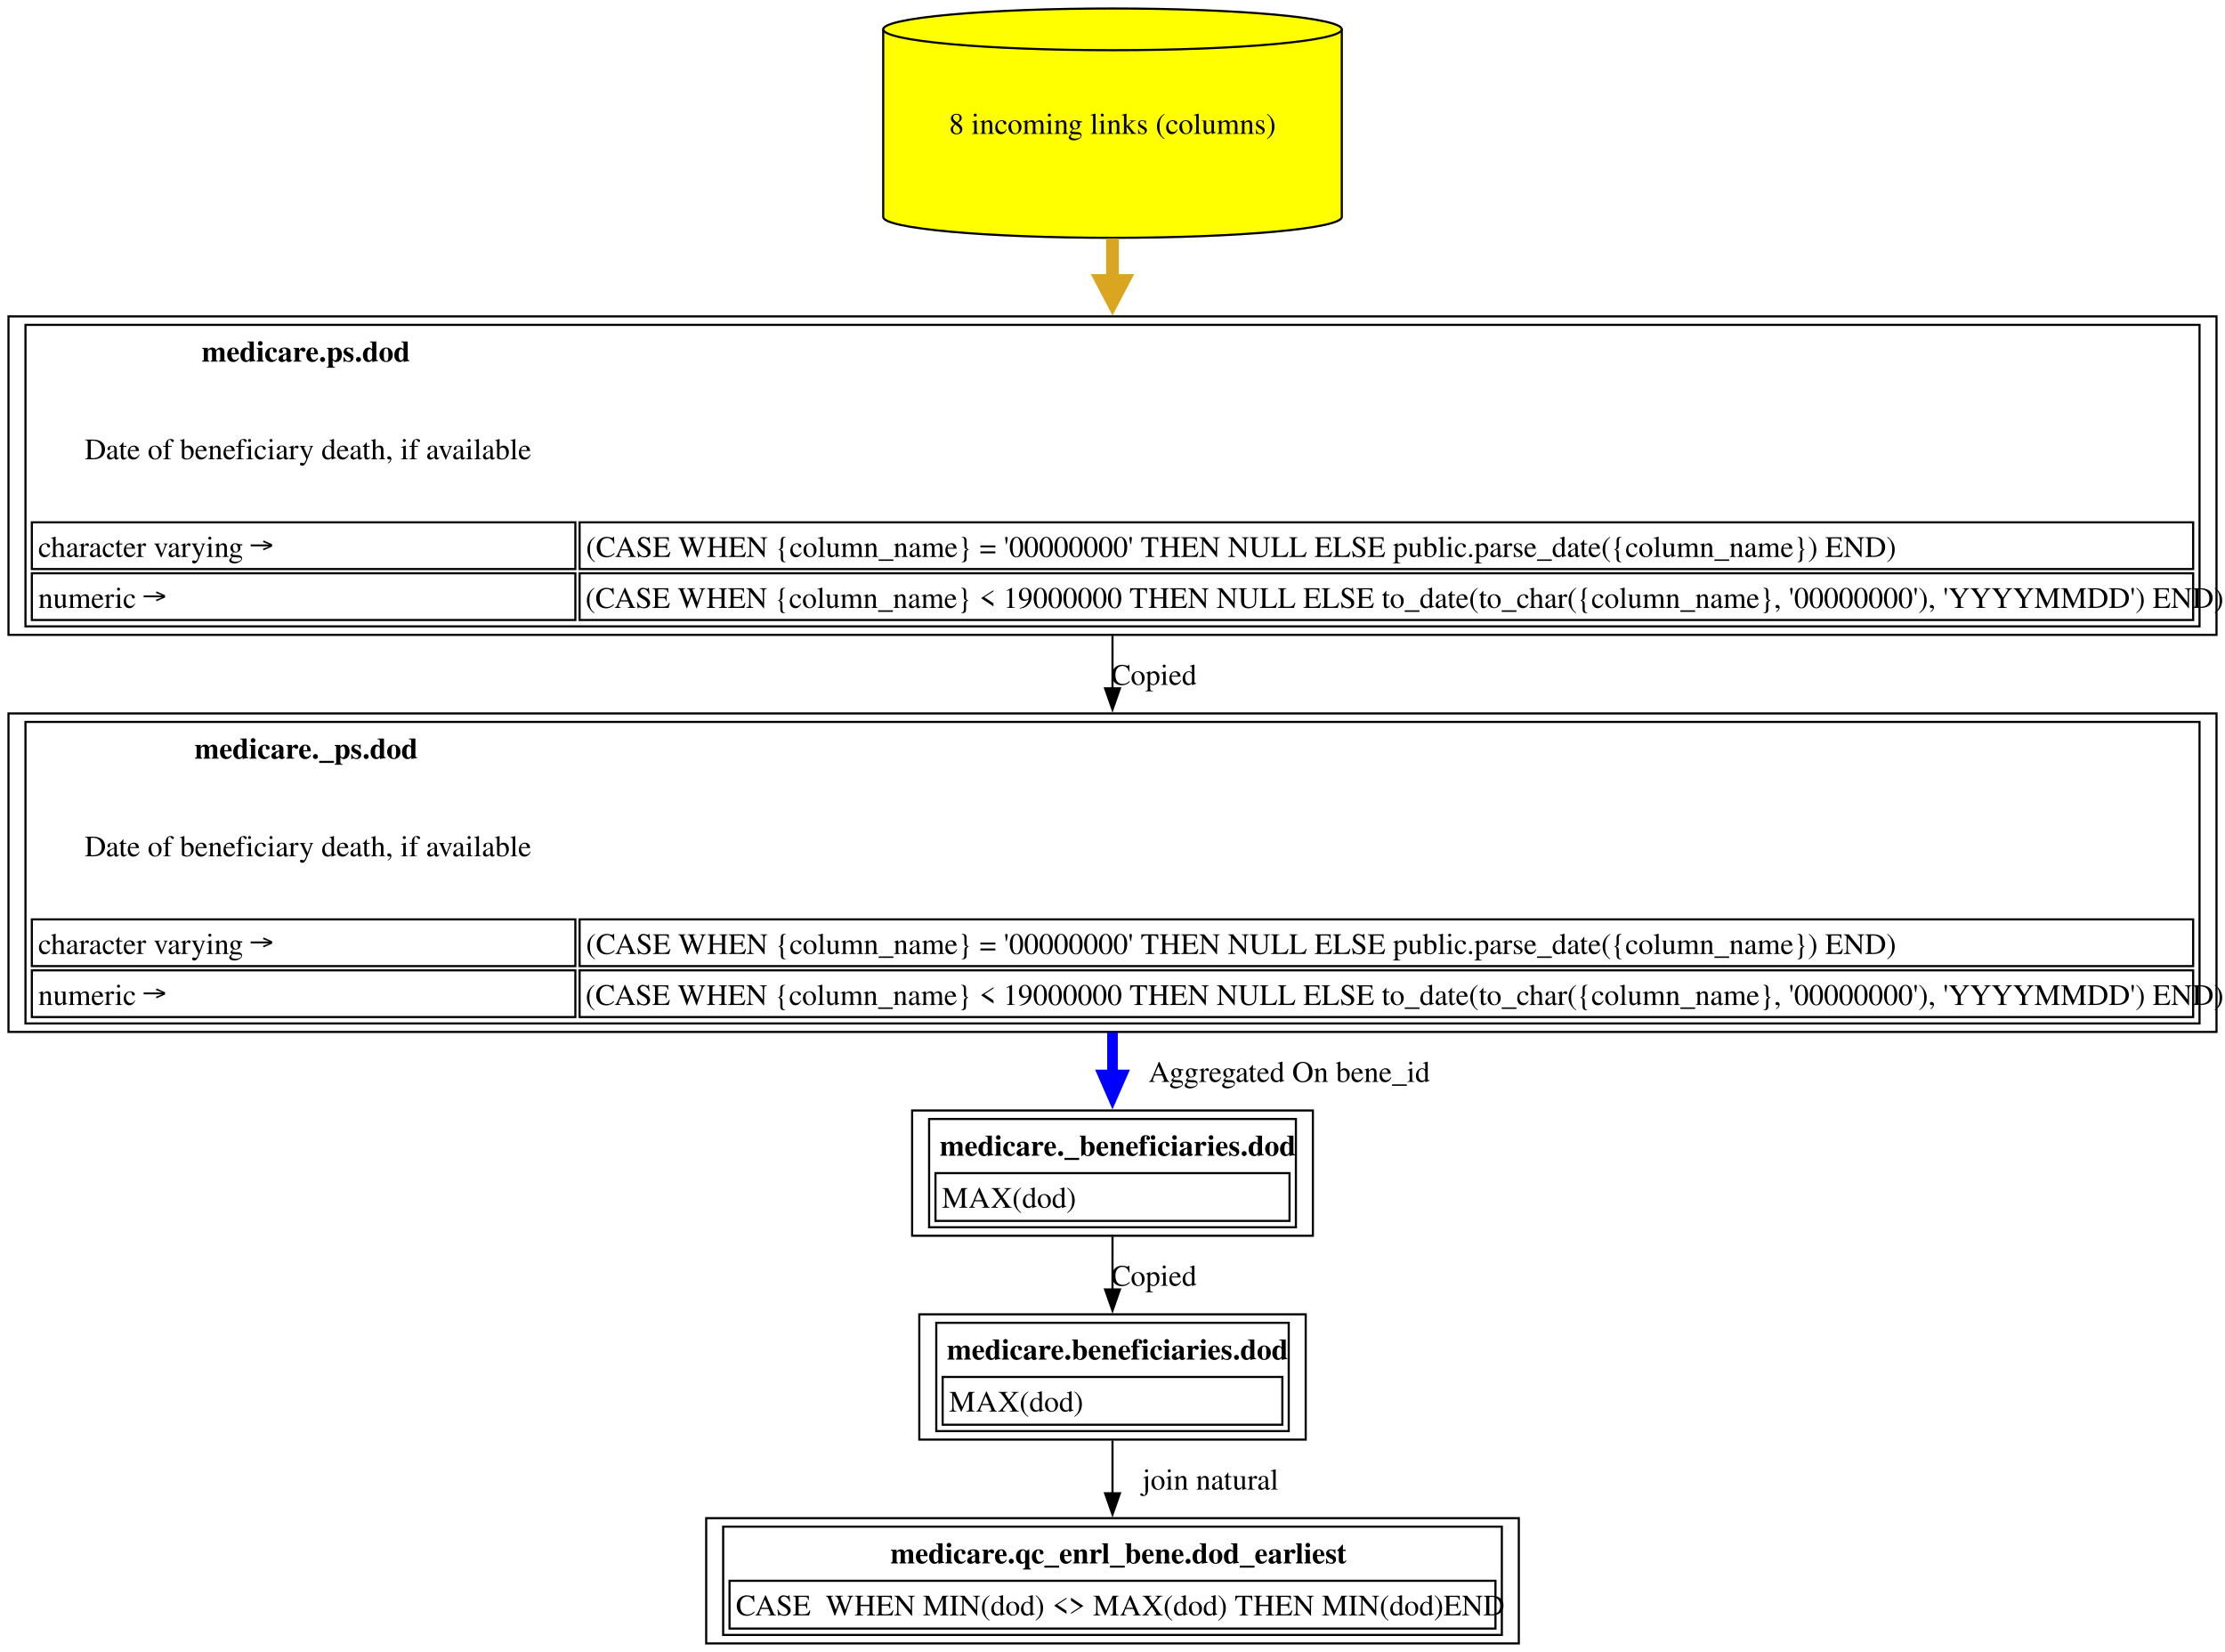
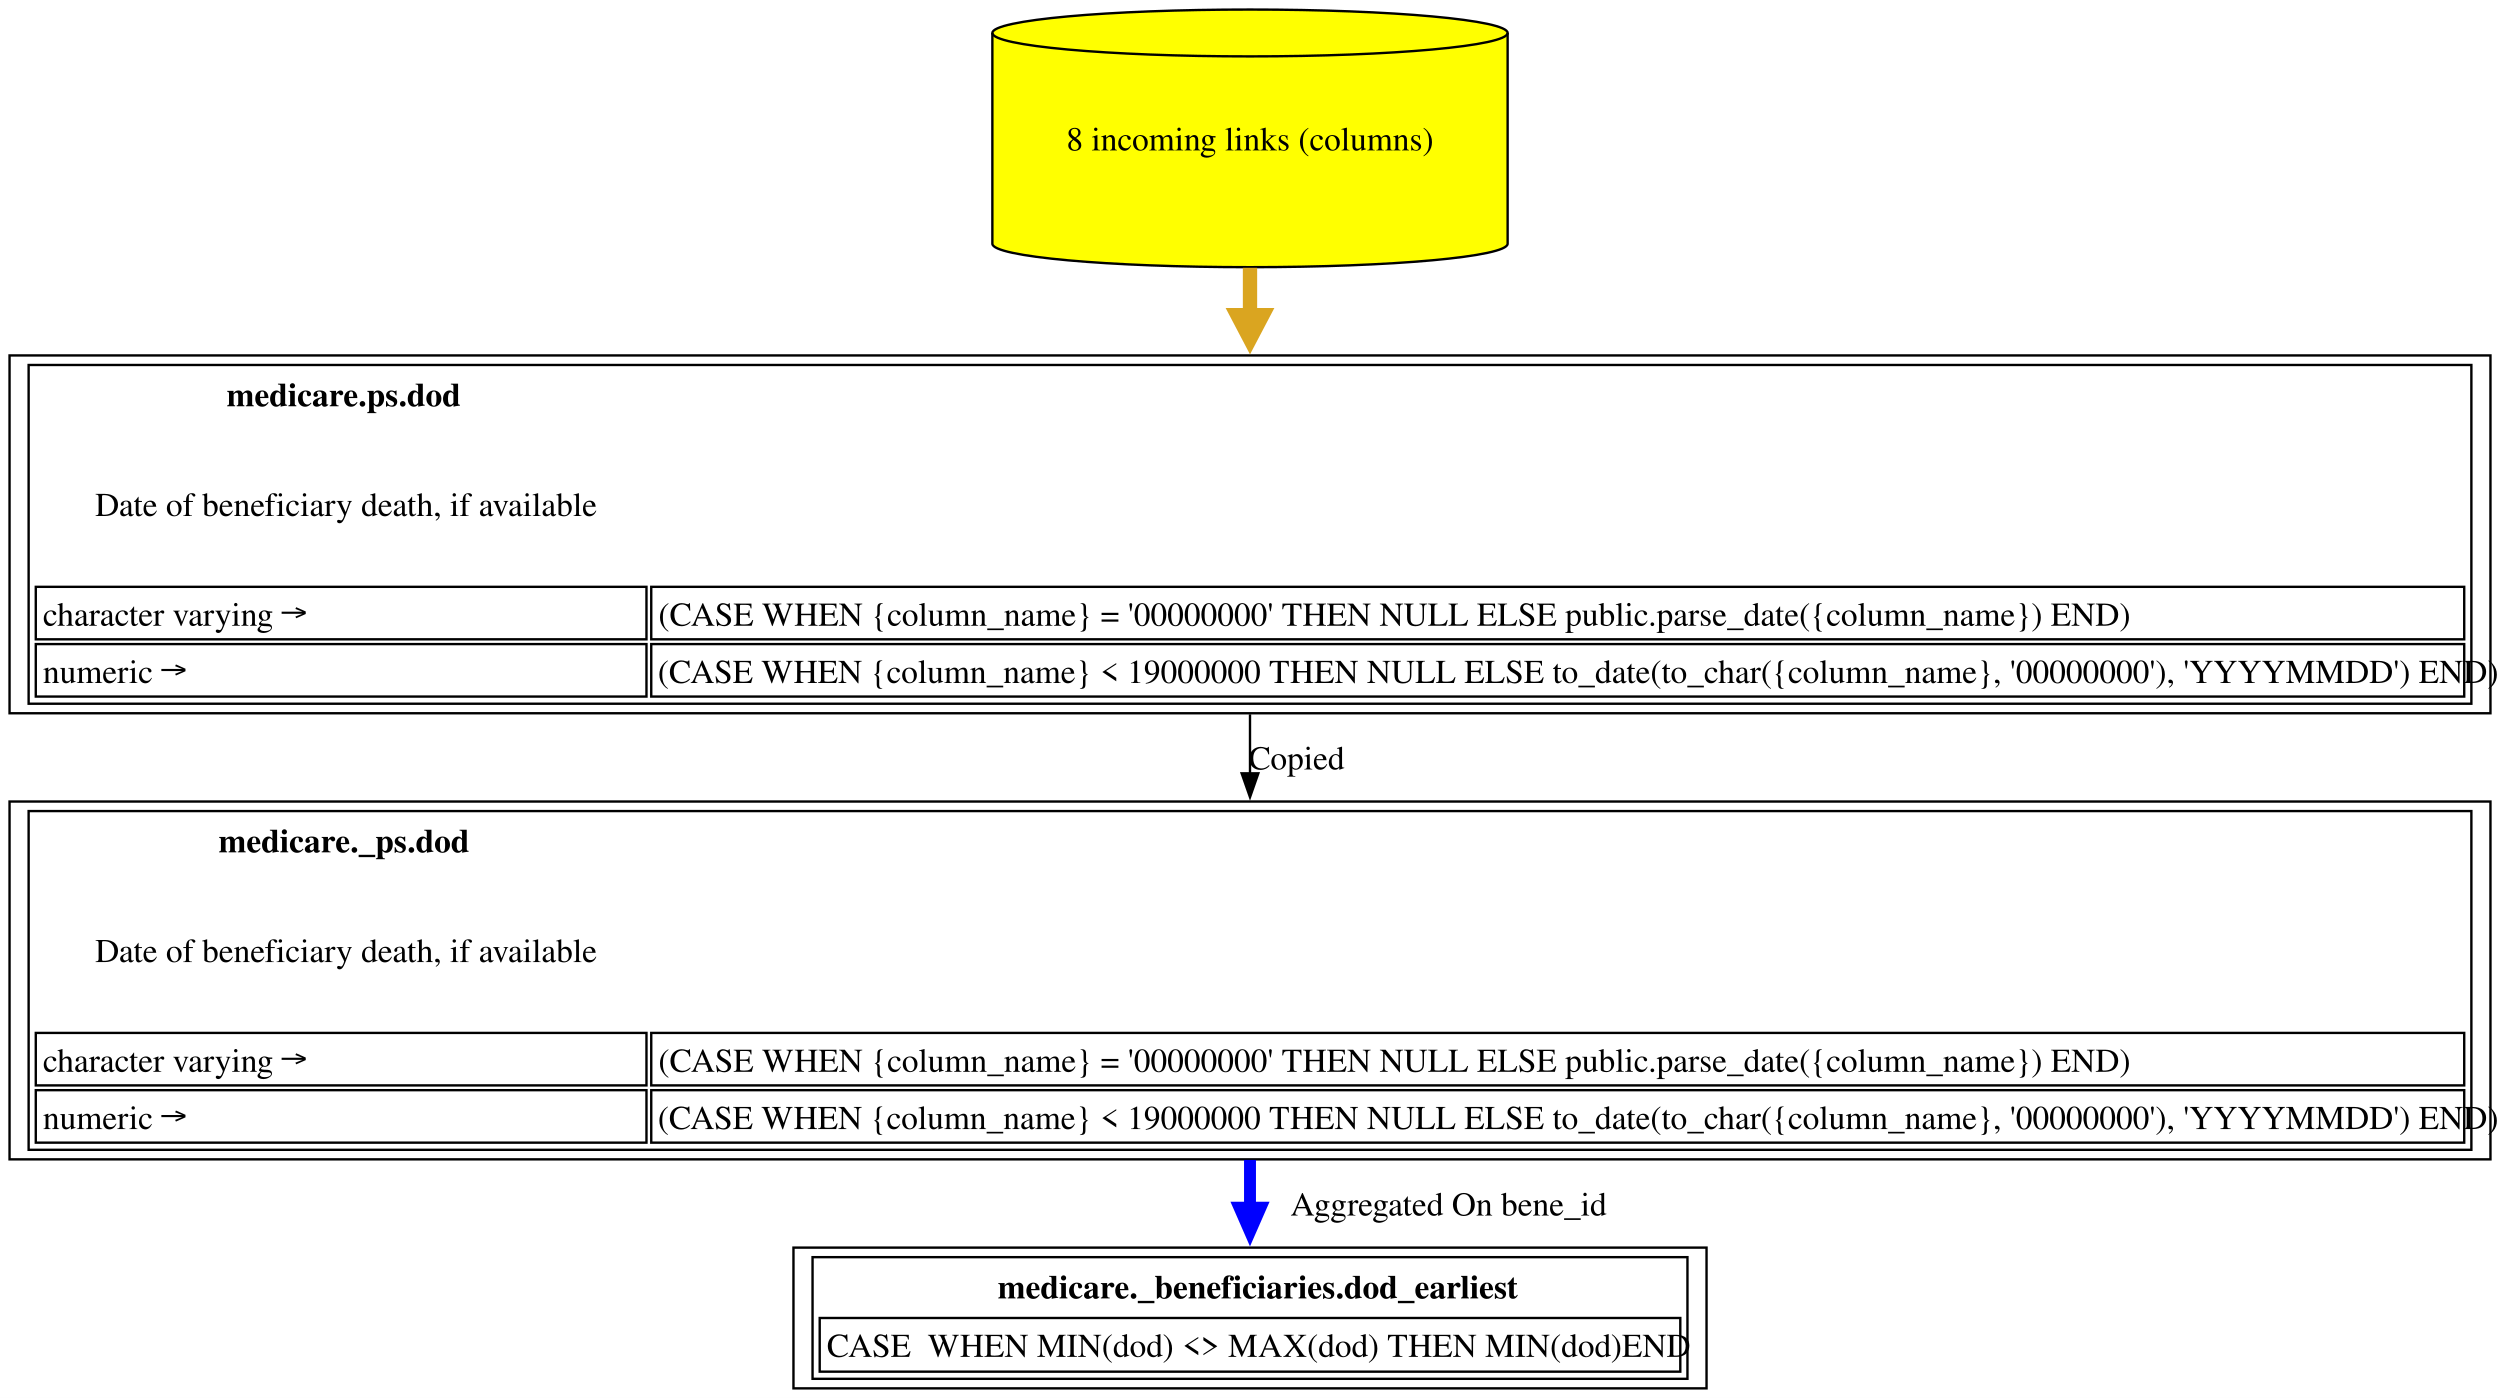
- <svg xmlns="http://www.w3.org/2000/svg" xmlns:xlink="http://www.w3.org/1999/xlink" width="1048pt" height="778pt" viewBox="0.00 0.00 1048.00 778.00">
-   <g id="graph0" class="graph" transform="scale(1 1) rotate(0) translate(4 774)">
-     <polygon fill="white" stroke="none" points="-4,4 -4,-774 1044,-774 1044,4 -4,4" />
+ <svg xmlns="http://www.w3.org/2000/svg" xmlns:xlink="http://www.w3.org/1999/xlink" width="1048pt" height="586pt" viewBox="0.00 0.00 1048.00 586.00">
+   <g id="graph0" class="graph" transform="scale(1 1) rotate(0) translate(4 582)">
+     <polygon fill="white" stroke="none" points="-4,4 -4,-582 1044,-582 1044,4 -4,4" />
    <g id="node1" class="node">
      <g id="a_node1">
-         <a xlink:href="../medicare.qc_enrl_bene/dod_earliest.html" xlink:title="&lt;TABLE&gt;" target="_blank">
+         <a xlink:href="../medicare._beneficiaries/dod_earliest.html" xlink:title="&lt;TABLE&gt;" target="_blank">
          <polygon fill="none" stroke="black" points="711.38,-59 328.62,-59 328.62,0 711.38,0 711.38,-59" />
-           <text text-anchor="start" x="415.38" y="-37.7" font-family="Times,serif" font-weight="bold" font-size="14.00">medicare.qc_enrl_bene.dod_earliest</text>
+           <text text-anchor="start" x="414.25" y="-37.7" font-family="Times,serif" font-weight="bold" font-size="14.00">medicare._beneficiaries.dod_earliest</text>
          <polygon fill="none" stroke="black" points="339.62,-7 339.62,-29.5 700.38,-29.5 700.38,-7 339.62,-7" />
          <text text-anchor="start" x="342.62" y="-13.2" font-family="Times,serif" font-size="14.00">CASE  WHEN MIN(dod) &lt;&gt; MAX(dod) THEN MIN(dod)END</text>
          <polygon fill="none" stroke="black" points="336.62,-4 336.62,-55 703.38,-55 703.38,-4 336.62,-4" />
        </a>
      </g>
    </g>
    <g id="node2" class="node">
      <g id="a_node2">
-         <a xlink:href="../medicare.beneficiaries/dod.html" xlink:title="&lt;TABLE&gt;" target="_blank">
-           <polygon fill="none" stroke="black" points="611,-155 429,-155 429,-96 611,-96 611,-155" />
-           <text text-anchor="start" x="442" y="-133.7" font-family="Times,serif" font-weight="bold" font-size="14.00">medicare.beneficiaries.dod</text>
-           <polygon fill="none" stroke="black" points="440,-103 440,-125.5 600,-125.5 600,-103 440,-103" />
-           <text text-anchor="start" x="443" y="-109.2" font-family="Times,serif" font-size="14.00">MAX(dod)</text>
-           <polygon fill="none" stroke="black" points="437,-100 437,-151 603,-151 603,-100 437,-100" />
+         <a xlink:href="../medicare._ps/dod.html" xlink:title="&lt;TABLE&gt;" target="_blank">
+           <polygon fill="none" stroke="black" points="1040,-246 0,-246 0,-96 1040,-96 1040,-246" />
+           <text text-anchor="start" x="87.62" y="-224.7" font-family="Times,serif" font-weight="bold" font-size="14.00">medicare._ps.dod</text>
+           <text text-anchor="start" x="35.88" y="-178.7" font-family="Times,serif" font-size="14.00">Date of beneficiary death, if available</text>
+           <polygon fill="none" stroke="black" points="11,-127 11,-149 267,-149 267,-127 11,-127" />
+           <text text-anchor="start" x="14" y="-132.7" font-family="Times,serif" font-size="14.00">character varying →</text>
+           <polygon fill="none" stroke="black" points="269,-127 269,-149 1029,-149 1029,-127 269,-127" />
+           <text text-anchor="start" x="272" y="-132.7" font-family="Times,serif" font-size="14.00">(CASE WHEN {column_name} = '00000000' THEN NULL ELSE public.parse_date({column_name}) END)</text>
+           <polygon fill="none" stroke="black" points="11,-103 11,-125 267,-125 267,-103 11,-103" />
+           <text text-anchor="start" x="14" y="-108.7" font-family="Times,serif" font-size="14.00">numeric →</text>
+           <polygon fill="none" stroke="black" points="269,-103 269,-125 1029,-125 1029,-103 269,-103" />
+           <text text-anchor="start" x="271.75" y="-108.7" font-family="Times,serif" font-size="14.00">(CASE WHEN {column_name} &lt; 19000000 THEN NULL ELSE to_date(to_char({column_name}, '00000000'), 'YYYYMMDD') END)</text>
+           <polygon fill="none" stroke="black" points="8,-100 8,-242 1032,-242 1032,-100 8,-100" />
        </a>
      </g>
    </g>
    <g id="edge1" class="edge">
-       <path fill="none" stroke="black" d="M520,-95.53C520,-87.68 520,-79.05 520,-70.7" />
-       <polygon fill="black" stroke="black" points="523.5,-70.73 520,-60.73 516.5,-70.73 523.5,-70.73" />
-       <text text-anchor="middle" x="566.12" y="-72.45" font-family="Times,serif" font-size="14.00">	join natural</text>
+       <path fill="none" stroke="blue" stroke-width="5" d="M520,-95.76C520,-88.91 520,-82.13 520,-75.66" />
+       <polygon fill="blue" stroke="blue" stroke-width="5" points="524.38,-75.73 520,-65.73 515.63,-75.73 524.38,-75.73" />
+       <text text-anchor="middle" x="603.25" y="-72.45" font-family="Times,serif" font-size="14.00">	  Aggregated On bene_id</text>
    </g>
    <g id="node3" class="node">
      <g id="a_node3">
-         <a xlink:href="../medicare._beneficiaries/dod.html" xlink:title="&lt;TABLE&gt;" target="_blank">
-           <polygon fill="none" stroke="black" points="614.38,-251 425.62,-251 425.62,-192 614.38,-192 614.38,-251" />
-           <text text-anchor="start" x="438.62" y="-229.7" font-family="Times,serif" font-weight="bold" font-size="14.00">medicare._beneficiaries.dod</text>
-           <polygon fill="none" stroke="black" points="436.62,-199 436.62,-221.5 603.38,-221.5 603.38,-199 436.62,-199" />
-           <text text-anchor="start" x="439.62" y="-205.2" font-family="Times,serif" font-size="14.00">MAX(dod)</text>
-           <polygon fill="none" stroke="black" points="433.62,-196 433.62,-247 606.38,-247 606.38,-196 433.62,-196" />
+         <a xlink:href="../medicare.ps/dod.html" xlink:title="&lt;TABLE&gt;" target="_blank">
+           <polygon fill="none" stroke="black" points="1040,-433 0,-433 0,-283 1040,-283 1040,-433" />
+           <text text-anchor="start" x="91" y="-411.7" font-family="Times,serif" font-weight="bold" font-size="14.00">medicare.ps.dod</text>
+           <text text-anchor="start" x="35.88" y="-365.7" font-family="Times,serif" font-size="14.00">Date of beneficiary death, if available</text>
+           <polygon fill="none" stroke="black" points="11,-314 11,-336 267,-336 267,-314 11,-314" />
+           <text text-anchor="start" x="14" y="-319.7" font-family="Times,serif" font-size="14.00">character varying →</text>
+           <polygon fill="none" stroke="black" points="269,-314 269,-336 1029,-336 1029,-314 269,-314" />
+           <text text-anchor="start" x="272" y="-319.7" font-family="Times,serif" font-size="14.00">(CASE WHEN {column_name} = '00000000' THEN NULL ELSE public.parse_date({column_name}) END)</text>
+           <polygon fill="none" stroke="black" points="11,-290 11,-312 267,-312 267,-290 11,-290" />
+           <text text-anchor="start" x="14" y="-295.7" font-family="Times,serif" font-size="14.00">numeric →</text>
+           <polygon fill="none" stroke="black" points="269,-290 269,-312 1029,-312 1029,-290 269,-290" />
+           <text text-anchor="start" x="271.75" y="-295.7" font-family="Times,serif" font-size="14.00">(CASE WHEN {column_name} &lt; 19000000 THEN NULL ELSE to_date(to_char({column_name}, '00000000'), 'YYYYMMDD') END)</text>
+           <polygon fill="none" stroke="black" points="8,-287 8,-429 1032,-429 1032,-287 8,-287" />
        </a>
      </g>
    </g>
    <g id="edge2" class="edge">
-       <path fill="none" stroke="black" d="M520,-191.53C520,-183.68 520,-175.05 520,-166.7" />
-       <polygon fill="black" stroke="black" points="523.5,-166.73 520,-156.73 516.5,-166.73 523.5,-166.73" />
-       <text text-anchor="middle" x="539.5" y="-168.45" font-family="Times,serif" font-size="14.00">Copied</text>
+       <path fill="none" stroke="black" d="M520,-282.55C520,-274.34 520,-265.93 520,-257.59" />
+       <polygon fill="black" stroke="black" points="523.5,-257.81 520,-247.81 516.5,-257.81 523.5,-257.81" />
+       <text text-anchor="middle" x="539.5" y="-259.45" font-family="Times,serif" font-size="14.00">Copied</text>
    </g>
    <g id="node4" class="node">
      <g id="a_node4">
-         <a xlink:href="../medicare._ps/dod.html" xlink:title="&lt;TABLE&gt;" target="_blank">
-           <polygon fill="none" stroke="black" points="1040,-438 0,-438 0,-288 1040,-288 1040,-438" />
-           <text text-anchor="start" x="87.62" y="-416.7" font-family="Times,serif" font-weight="bold" font-size="14.00">medicare._ps.dod</text>
-           <text text-anchor="start" x="35.88" y="-370.7" font-family="Times,serif" font-size="14.00">Date of beneficiary death, if available</text>
-           <polygon fill="none" stroke="black" points="11,-319 11,-341 267,-341 267,-319 11,-319" />
-           <text text-anchor="start" x="14" y="-324.7" font-family="Times,serif" font-size="14.00">character varying →</text>
-           <polygon fill="none" stroke="black" points="269,-319 269,-341 1029,-341 1029,-319 269,-319" />
-           <text text-anchor="start" x="272" y="-324.7" font-family="Times,serif" font-size="14.00">(CASE WHEN {column_name} = '00000000' THEN NULL ELSE public.parse_date({column_name}) END)</text>
-           <polygon fill="none" stroke="black" points="11,-295 11,-317 267,-317 267,-295 11,-295" />
-           <text text-anchor="start" x="14" y="-300.7" font-family="Times,serif" font-size="14.00">numeric →</text>
-           <polygon fill="none" stroke="black" points="269,-295 269,-317 1029,-317 1029,-295 269,-295" />
-           <text text-anchor="start" x="271.75" y="-300.7" font-family="Times,serif" font-size="14.00">(CASE WHEN {column_name} &lt; 19000000 THEN NULL ELSE to_date(to_char({column_name}, '00000000'), 'YYYYMMDD') END)</text>
-           <polygon fill="none" stroke="black" points="8,-292 8,-434 1032,-434 1032,-292 8,-292" />
+         <a xlink:href="../medicare.ps/dod.html" xlink:title="8 incoming links (columns)" target="_blank">
+           <path fill="yellow" stroke="black" d="M628,-568.18C628,-573.6 579.59,-578 520,-578 460.41,-578 412,-573.6 412,-568.18 412,-568.18 412,-479.82 412,-479.82 412,-474.4 460.41,-470 520,-470 579.59,-470 628,-474.4 628,-479.82 628,-479.82 628,-568.18 628,-568.18" />
+           <path fill="none" stroke="black" d="M628,-568.18C628,-562.76 579.59,-558.36 520,-558.36 460.41,-558.36 412,-562.76 412,-568.18" />
+           <text text-anchor="middle" x="520" y="-518.95" font-family="Times,serif" font-size="14.00">8 incoming links (columns)</text>
        </a>
      </g>
    </g>
    <g id="edge3" class="edge">
-       <path fill="none" stroke="blue" stroke-width="5" d="M520,-287.76C520,-280.91 520,-274.13 520,-267.66" />
-       <polygon fill="blue" stroke="blue" stroke-width="5" points="524.38,-267.73 520,-257.73 515.63,-267.73 524.38,-267.73" />
-       <text text-anchor="middle" x="603.25" y="-264.45" font-family="Times,serif" font-size="14.00">	  Aggregated On bene_id</text>
-     </g>
-     <g id="node5" class="node">
-       <g id="a_node5">
-         <a xlink:href="../medicare.ps/dod.html" xlink:title="&lt;TABLE&gt;" target="_blank">
-           <polygon fill="none" stroke="black" points="1040,-625 0,-625 0,-475 1040,-475 1040,-625" />
-           <text text-anchor="start" x="91" y="-603.7" font-family="Times,serif" font-weight="bold" font-size="14.00">medicare.ps.dod</text>
-           <text text-anchor="start" x="35.88" y="-557.7" font-family="Times,serif" font-size="14.00">Date of beneficiary death, if available</text>
-           <polygon fill="none" stroke="black" points="11,-506 11,-528 267,-528 267,-506 11,-506" />
-           <text text-anchor="start" x="14" y="-511.7" font-family="Times,serif" font-size="14.00">character varying →</text>
-           <polygon fill="none" stroke="black" points="269,-506 269,-528 1029,-528 1029,-506 269,-506" />
-           <text text-anchor="start" x="272" y="-511.7" font-family="Times,serif" font-size="14.00">(CASE WHEN {column_name} = '00000000' THEN NULL ELSE public.parse_date({column_name}) END)</text>
-           <polygon fill="none" stroke="black" points="11,-482 11,-504 267,-504 267,-482 11,-482" />
-           <text text-anchor="start" x="14" y="-487.7" font-family="Times,serif" font-size="14.00">numeric →</text>
-           <polygon fill="none" stroke="black" points="269,-482 269,-504 1029,-504 1029,-482 269,-482" />
-           <text text-anchor="start" x="271.75" y="-487.7" font-family="Times,serif" font-size="14.00">(CASE WHEN {column_name} &lt; 19000000 THEN NULL ELSE to_date(to_char({column_name}, '00000000'), 'YYYYMMDD') END)</text>
-           <polygon fill="none" stroke="black" points="8,-479 8,-621 1032,-621 1032,-479 8,-479" />
-         </a>
-       </g>
-     </g>
-     <g id="edge4" class="edge">
-       <path fill="none" stroke="black" d="M520,-474.55C520,-466.34 520,-457.93 520,-449.59" />
-       <polygon fill="black" stroke="black" points="523.5,-449.81 520,-439.81 516.5,-449.81 523.5,-449.81" />
-       <text text-anchor="middle" x="539.5" y="-451.45" font-family="Times,serif" font-size="14.00">Copied</text>
-     </g>
-     <g id="node6" class="node">
-       <g id="a_node6">
-         <a xlink:href="../medicare.ps/dod.html" xlink:title="8 incoming links (columns)" target="_blank">
-           <path fill="yellow" stroke="black" d="M628,-760.18C628,-765.6 579.59,-770 520,-770 460.41,-770 412,-765.6 412,-760.18 412,-760.18 412,-671.82 412,-671.82 412,-666.4 460.41,-662 520,-662 579.59,-662 628,-666.4 628,-671.82 628,-671.82 628,-760.18 628,-760.18" />
-           <path fill="none" stroke="black" d="M628,-760.18C628,-754.76 579.59,-750.36 520,-750.36 460.41,-750.36 412,-754.76 412,-760.18" />
-           <text text-anchor="middle" x="520" y="-710.95" font-family="Times,serif" font-size="14.00">8 incoming links (columns)</text>
-         </a>
-       </g>
-     </g>
-     <g id="edge5" class="edge">
-       <path fill="none" stroke="goldenrod" stroke-width="6" d="M520,-661.75C520,-655.32 520,-648.62 520,-641.83" />
-       <polygon fill="goldenrod" stroke="goldenrod" stroke-width="6" points="525.25,-641.88 520,-631.88 514.75,-641.88 525.25,-641.88" />
+       <path fill="none" stroke="goldenrod" stroke-width="6" d="M520,-469.75C520,-463.32 520,-456.62 520,-449.83" />
+       <polygon fill="goldenrod" stroke="goldenrod" stroke-width="6" points="525.25,-449.88 520,-439.88 514.75,-449.88 525.25,-449.88" />
    </g>
  </g>
</svg>
